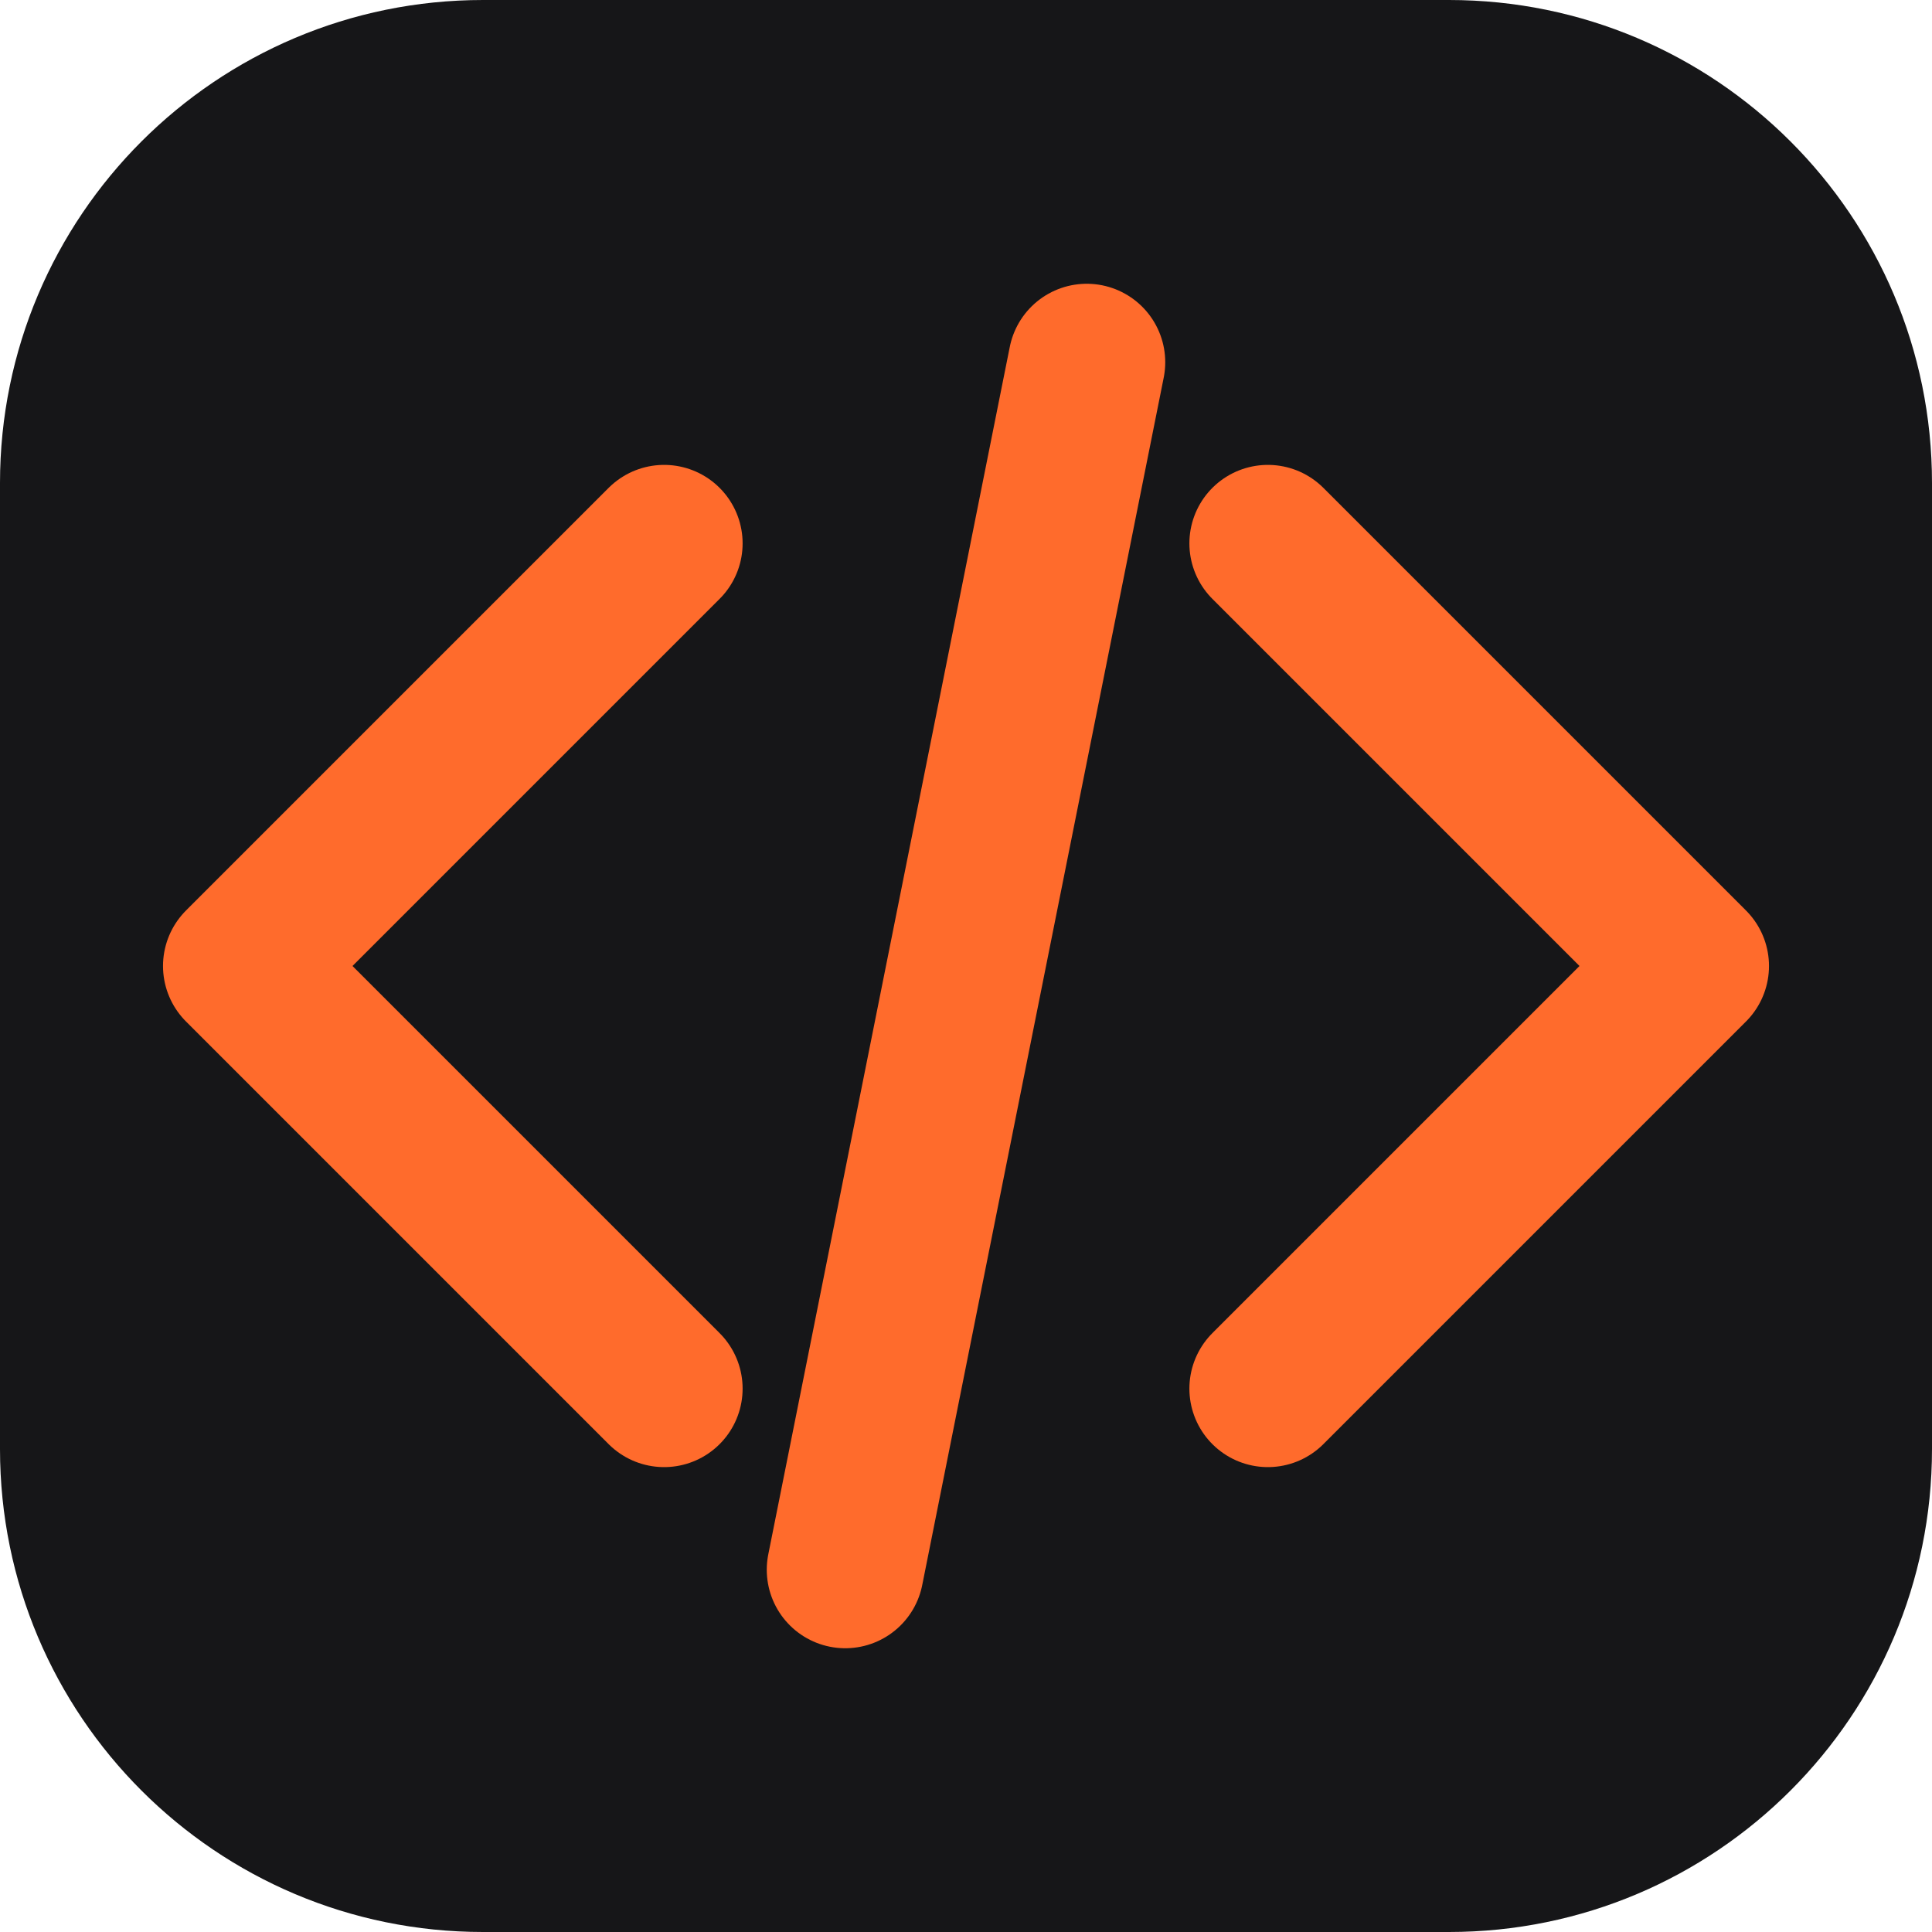
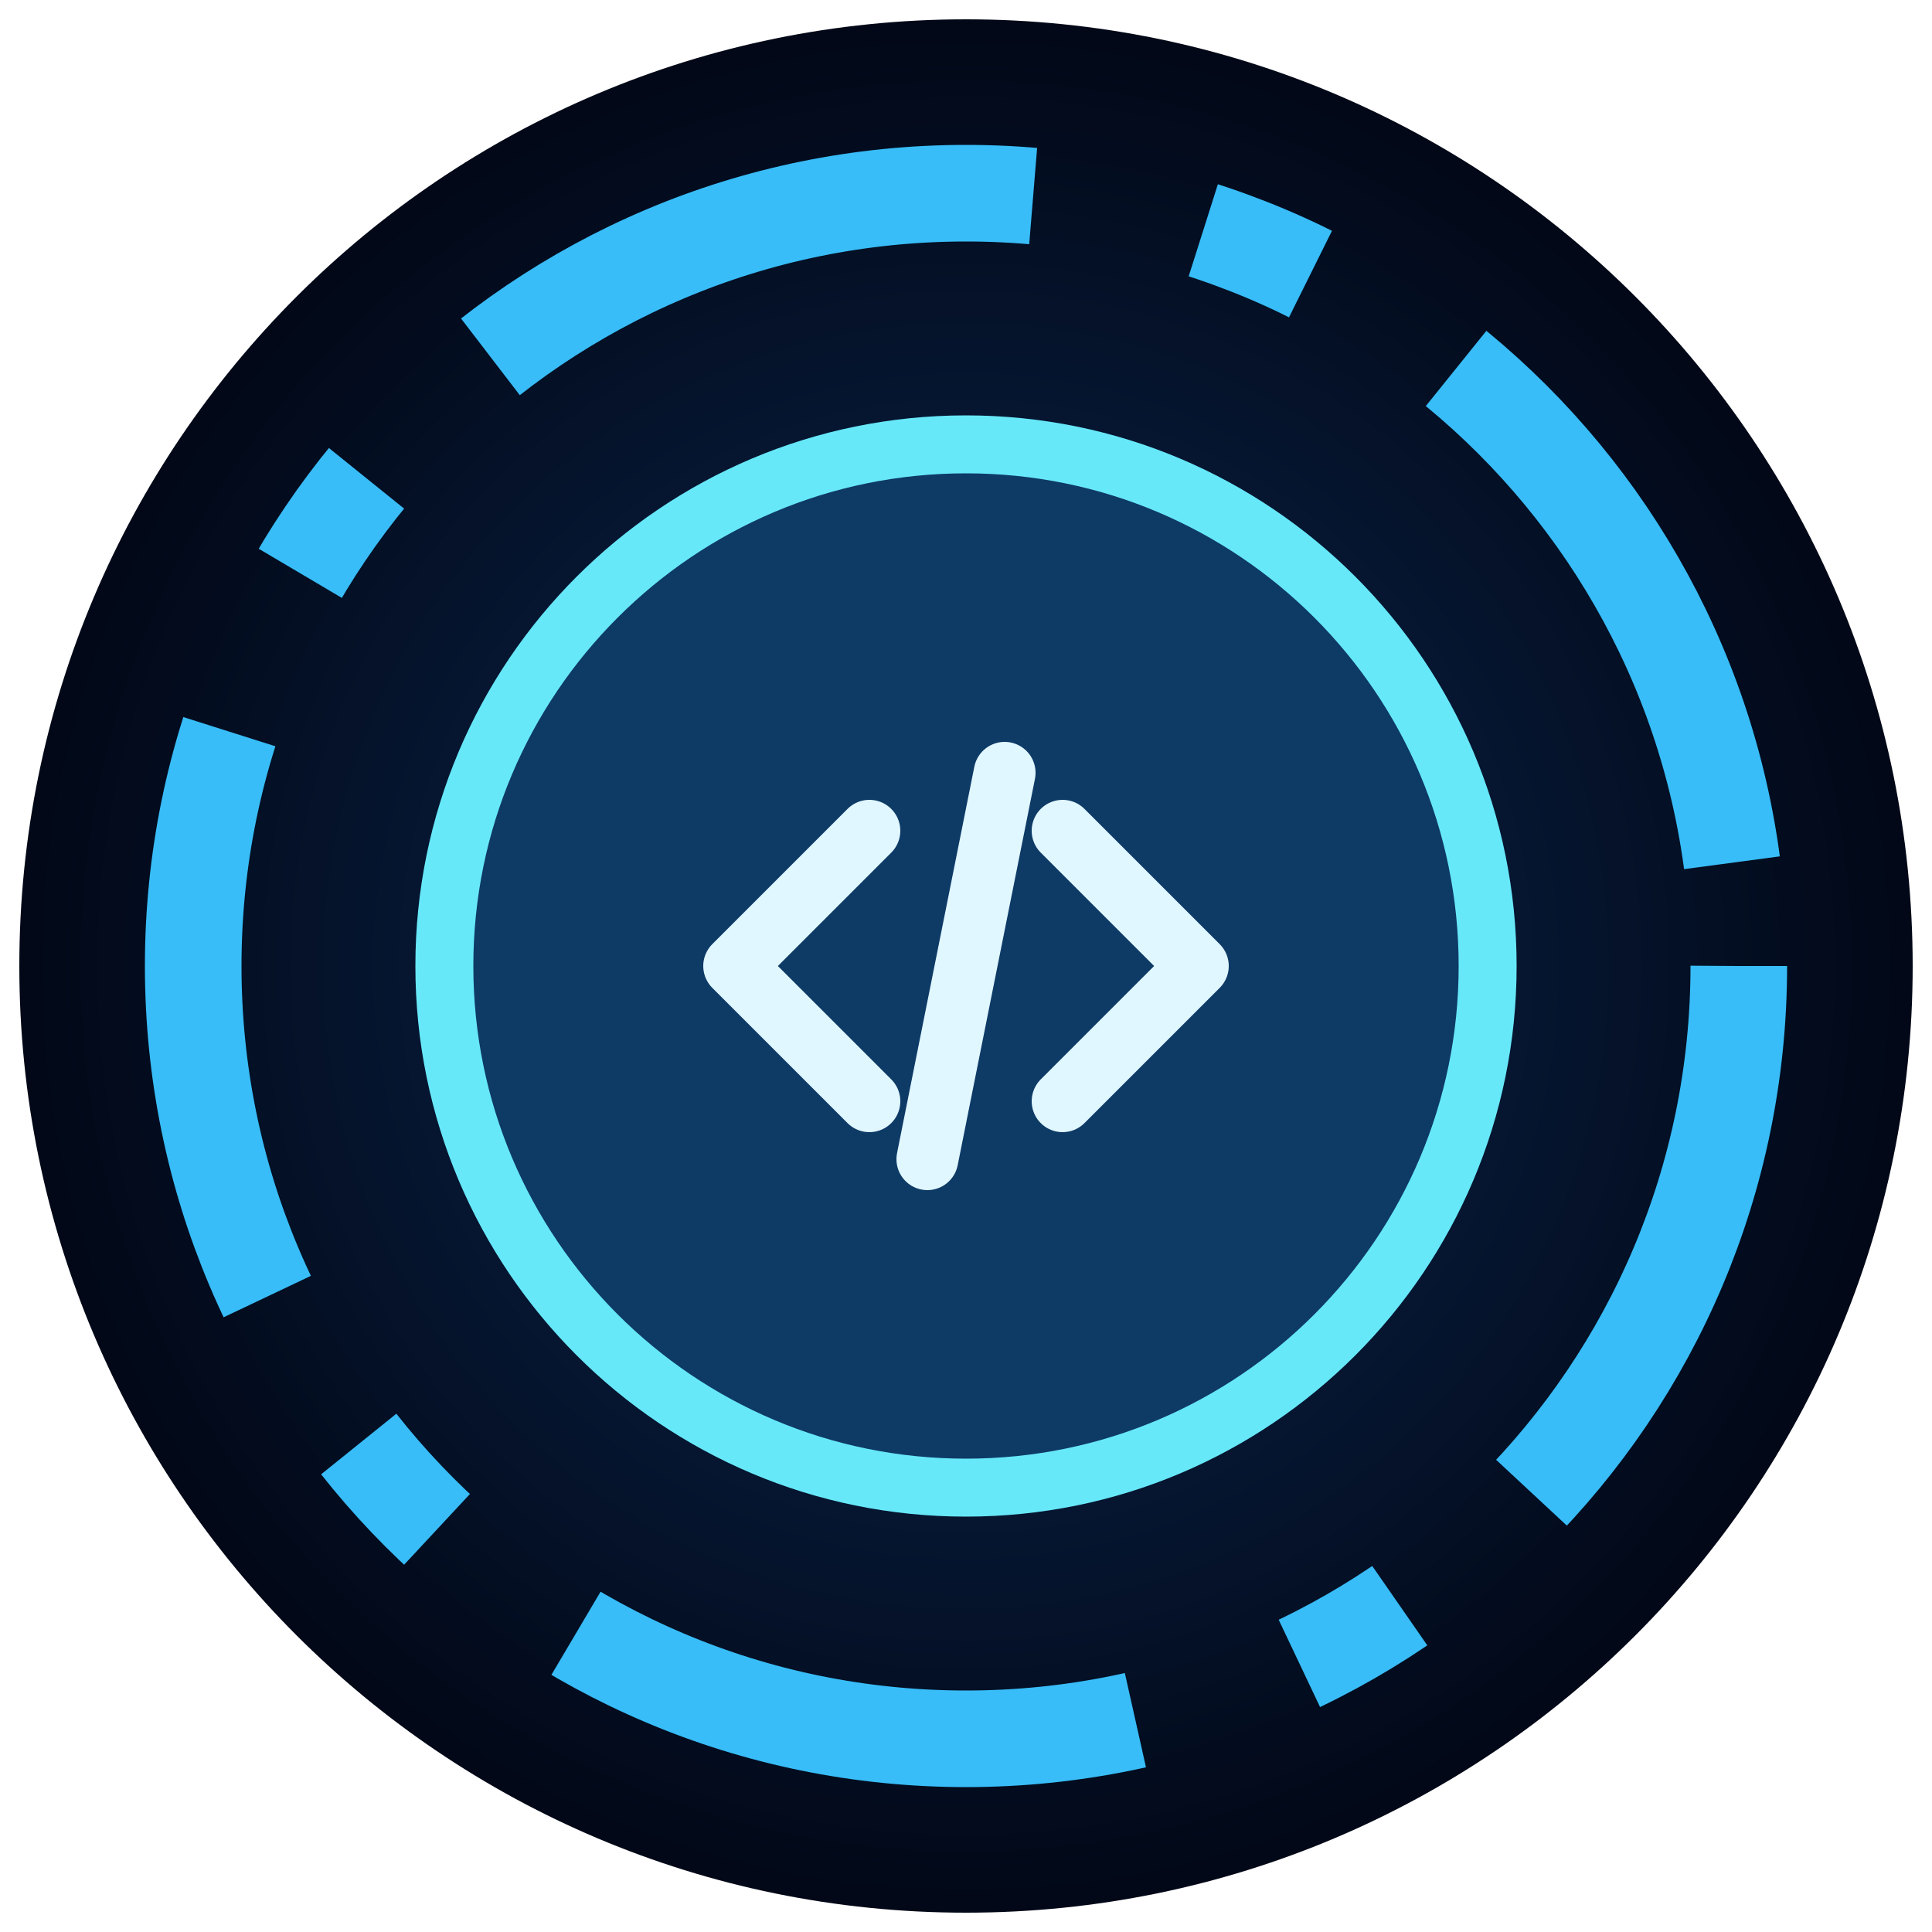
- <svg xmlns="http://www.w3.org/2000/svg" viewBox="0 0 32 32">
-   <rect width="32" height="32" rx="8" fill="#161618" />
-   <path d="M11 9 4 16l7 7M21 9l7 7-7 7M18 6l-4 20" fill="none" stroke="#ff6b2c" stroke-width="2.6" stroke-linecap="round" stroke-linejoin="round" />
+ <svg xmlns="http://www.w3.org/2000/svg" viewBox="0 0 100 100">
+   <defs>
+     <radialGradient id="g">
+       <stop offset="0" stop-color="#0b2a55" />
+       <stop offset="1" stop-color="#020817" />
+     </radialGradient>
+   </defs>
+   <circle cx="50" cy="50" r="49" fill="url(#g)" />
+   <circle cx="50" cy="50" r="40" fill="none" stroke="#38bdf8" stroke-width="5" stroke-dasharray="30 9 6 9" />
+   <circle cx="50" cy="50" r="27" fill="#0e3a66" stroke="#67e8f9" stroke-width="3" />
+   <path transform="translate(34 34)" d="M11 9 4 16l7 7M21 9l7 7-7 7M18 6l-4 20" fill="none" stroke="#e0f7ff" stroke-width="3.2" stroke-linecap="round" stroke-linejoin="round" />
</svg>
